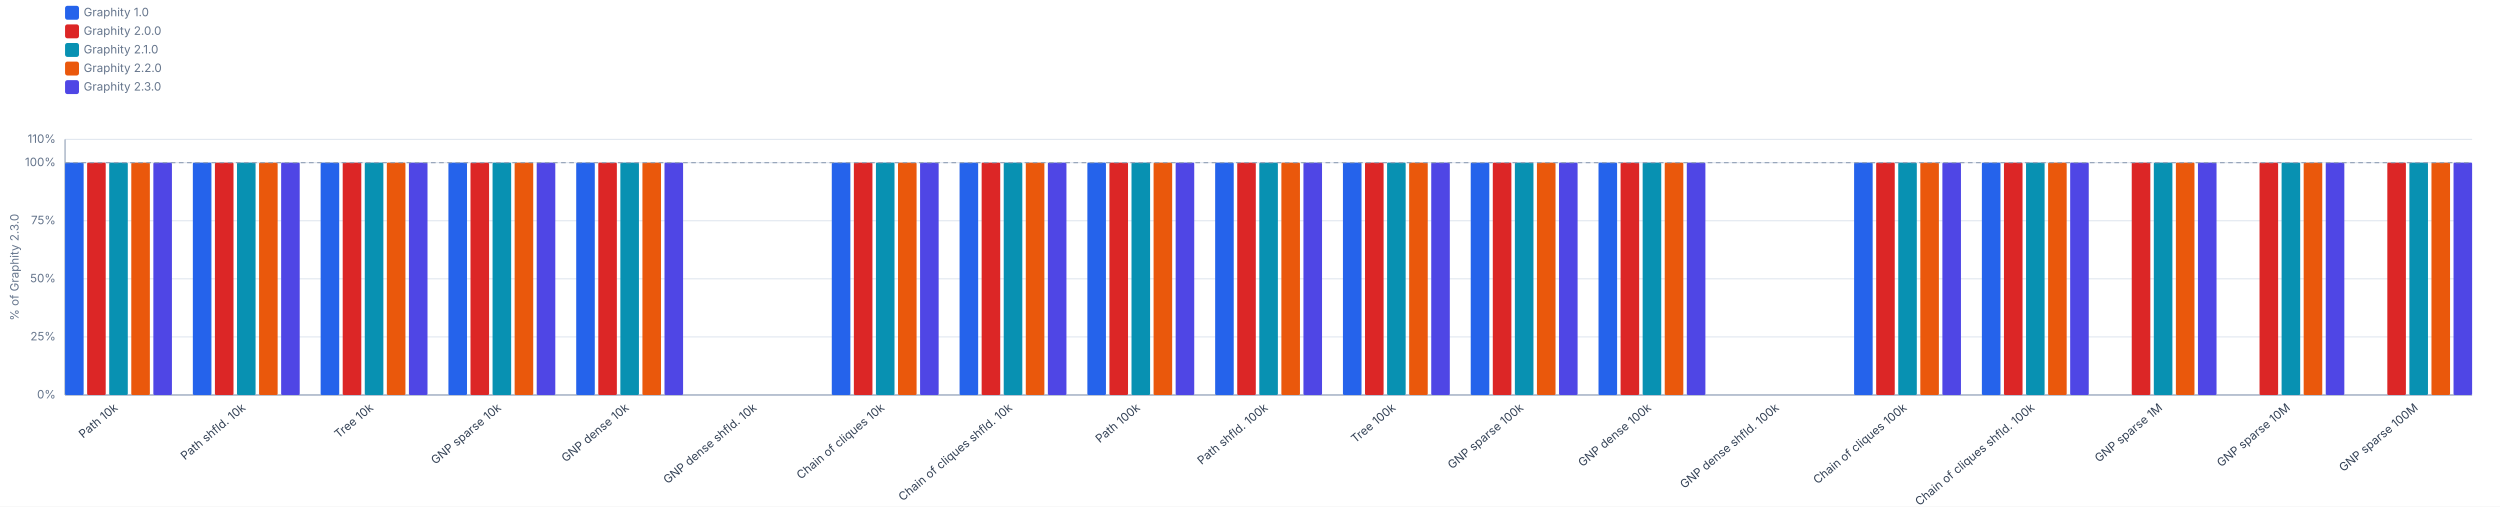
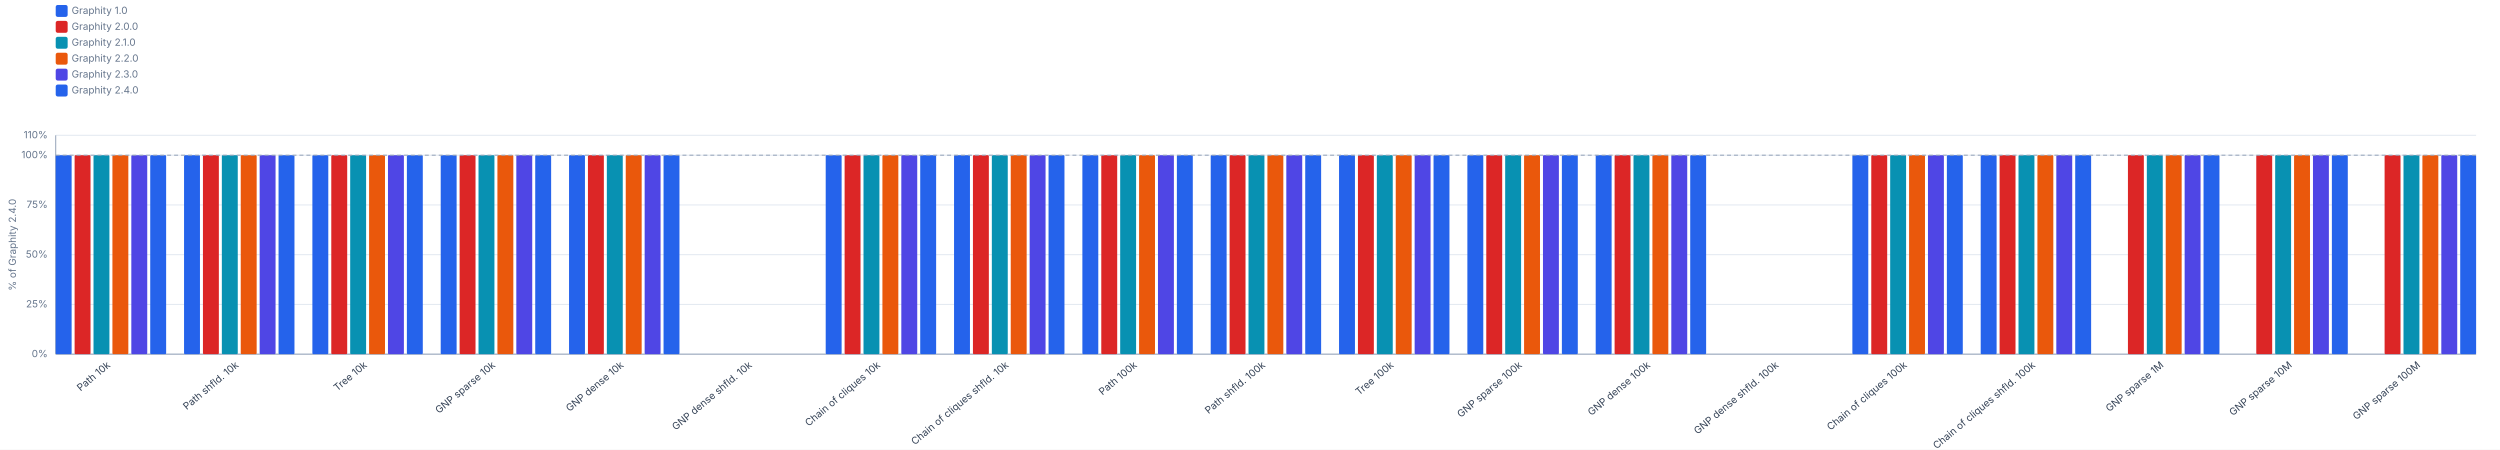
- <svg xmlns="http://www.w3.org/2000/svg" width="2152" height="436" viewBox="0 0 2152 436" role="img">
+ <svg xmlns="http://www.w3.org/2000/svg" width="2513" height="452" viewBox="0 0 2513 452" role="img">
  <style>text{font-family:ui-sans-serif,system-ui,-apple-system,Segoe UI,sans-serif;font-size:11px;fill:#334155}.axis{stroke:#94a3b8;stroke-width:1;fill:none}.grid{stroke:#e2e8f0;stroke-width:1}.ylabel{fill:#64748b;font-size:10px}.tick{fill:#64748b;font-size:10px}.xlabel{font-size:10px}</style>
-   <rect x="0" y="0" width="2152" height="436" fill="#ffffff" />
+   <rect x="0" y="0" width="2513" height="452" fill="#ffffff" />
  <rect x="56" y="5" width="12" height="12" rx="2" fill="#2563eb" />
  <text x="72" y="14" class="tick">Graphity 1.0</text>
  <rect x="56" y="21" width="12" height="12" rx="2" fill="#dc2626" />
  <text x="72" y="30" class="tick">Graphity 2.0.0</text>
  <rect x="56" y="37" width="12" height="12" rx="2" fill="#0891b2" />
  <text x="72" y="46" class="tick">Graphity 2.1.0</text>
  <rect x="56" y="53" width="12" height="12" rx="2" fill="#ea580c" />
  <text x="72" y="62" class="tick">Graphity 2.2.0</text>
  <rect x="56" y="69" width="12" height="12" rx="2" fill="#4f46e5" />
  <text x="72" y="78" class="tick">Graphity 2.3.0</text>
-   <line class="grid" x1="56" y1="340.0" x2="2128" y2="340.0" />
-   <text class="tick" x="48" y="343.0" text-anchor="end">0%</text>
-   <line class="grid" x1="56" y1="290.0" x2="2128" y2="290.0" />
-   <text class="tick" x="48" y="293.0" text-anchor="end">25%</text>
-   <line class="grid" x1="56" y1="240.0" x2="2128" y2="240.0" />
-   <text class="tick" x="48" y="243.0" text-anchor="end">50%</text>
-   <line class="grid" x1="56" y1="190.0" x2="2128" y2="190.0" />
-   <text class="tick" x="48" y="193.0" text-anchor="end">75%</text>
-   <line class="grid" x1="56" y1="140.0" x2="2128" y2="140.0" />
-   <text class="tick" x="48" y="143.0" text-anchor="end">100%</text>
-   <line class="grid" x1="56" y1="120.0" x2="2128" y2="120.0" />
-   <text class="tick" x="48" y="123.0" text-anchor="end">110%</text>
-   <line class="axis" x1="56" y1="120" x2="56" y2="340" />
-   <line class="axis" x1="56" y1="340" x2="2128" y2="340" />
-   <text class="ylabel" x="16" y="230.0" text-anchor="middle" transform="rotate(-90 16 230.0)">% of Graphity 2.3.0</text>
-   <text class="xlabel" x="102.0" y="352.0" text-anchor="end" transform="rotate(-40 102.0 352.0)">Path 10k</text>
-   <rect x="56.0" y="140.0" width="16" height="200.0" fill="#2563eb" rx="1" />
-   <rect x="75.0" y="140.0" width="16" height="200.0" fill="#dc2626" rx="1" />
-   <rect x="94.0" y="140.0" width="16" height="200.0" fill="#0891b2" rx="1" />
-   <rect x="113.0" y="140.0" width="16" height="200.0" fill="#ea580c" rx="1" />
-   <rect x="132.0" y="140.0" width="16" height="200.0" fill="#4f46e5" rx="1" />
-   <text class="xlabel" x="212.0" y="352.0" text-anchor="end" transform="rotate(-40 212.0 352.0)">Path shfld. 10k</text>
-   <rect x="166.0" y="140.0" width="16" height="200.0" fill="#2563eb" rx="1" />
-   <rect x="185.0" y="140.0" width="16" height="200.0" fill="#dc2626" rx="1" />
-   <rect x="204.0" y="140.0" width="16" height="200.0" fill="#0891b2" rx="1" />
-   <rect x="223.0" y="140.0" width="16" height="200.0" fill="#ea580c" rx="1" />
-   <rect x="242.0" y="140.0" width="16" height="200.0" fill="#4f46e5" rx="1" />
-   <text class="xlabel" x="322.0" y="352.0" text-anchor="end" transform="rotate(-40 322.0 352.0)">Tree 10k</text>
-   <rect x="276.0" y="140.0" width="16" height="200.0" fill="#2563eb" rx="1" />
-   <rect x="295.0" y="140.0" width="16" height="200.0" fill="#dc2626" rx="1" />
-   <rect x="314.0" y="140.0" width="16" height="200.0" fill="#0891b2" rx="1" />
-   <rect x="333.0" y="140.0" width="16" height="200.0" fill="#ea580c" rx="1" />
-   <rect x="352.0" y="140.0" width="16" height="200.0" fill="#4f46e5" rx="1" />
-   <text class="xlabel" x="432.0" y="352.0" text-anchor="end" transform="rotate(-40 432.0 352.0)">GNP sparse 10k</text>
-   <rect x="386.0" y="140.0" width="16" height="200.0" fill="#2563eb" rx="1" />
-   <rect x="405.0" y="140.0" width="16" height="200.0" fill="#dc2626" rx="1" />
-   <rect x="424.0" y="140.0" width="16" height="200.0" fill="#0891b2" rx="1" />
-   <rect x="443.0" y="140.0" width="16" height="200.0" fill="#ea580c" rx="1" />
-   <rect x="462.0" y="140.0" width="16" height="200.0" fill="#4f46e5" rx="1" />
-   <text class="xlabel" x="542.0" y="352.0" text-anchor="end" transform="rotate(-40 542.0 352.0)">GNP dense 10k</text>
-   <rect x="496.0" y="140.0" width="16" height="200.0" fill="#2563eb" rx="1" />
-   <rect x="515.0" y="140.0" width="16" height="200.0" fill="#dc2626" rx="1" />
-   <rect x="534.0" y="140.0" width="16" height="200.0" fill="#0891b2" rx="1" />
-   <rect x="553.0" y="140.0" width="16" height="200.0" fill="#ea580c" rx="1" />
-   <rect x="572.0" y="140.0" width="16" height="200.0" fill="#4f46e5" rx="1" />
-   <text class="xlabel" x="652.0" y="352.0" text-anchor="end" transform="rotate(-40 652.0 352.0)">GNP dense shfld. 10k</text>
-   <text class="xlabel" x="762.0" y="352.0" text-anchor="end" transform="rotate(-40 762.0 352.0)">Chain of cliques 10k</text>
-   <rect x="716.0" y="140.0" width="16" height="200.0" fill="#2563eb" rx="1" />
-   <rect x="735.0" y="140.0" width="16" height="200.0" fill="#dc2626" rx="1" />
-   <rect x="754.0" y="140.0" width="16" height="200.0" fill="#0891b2" rx="1" />
-   <rect x="773.0" y="140.0" width="16" height="200.0" fill="#ea580c" rx="1" />
-   <rect x="792.0" y="140.0" width="16" height="200.0" fill="#4f46e5" rx="1" />
-   <text class="xlabel" x="872.0" y="352.0" text-anchor="end" transform="rotate(-40 872.0 352.0)">Chain of cliques shfld. 10k</text>
-   <rect x="826.0" y="140.0" width="16" height="200.0" fill="#2563eb" rx="1" />
-   <rect x="845.0" y="140.0" width="16" height="200.0" fill="#dc2626" rx="1" />
-   <rect x="864.0" y="140.0" width="16" height="200.0" fill="#0891b2" rx="1" />
-   <rect x="883.0" y="140.0" width="16" height="200.0" fill="#ea580c" rx="1" />
-   <rect x="902.0" y="140.0" width="16" height="200.0" fill="#4f46e5" rx="1" />
-   <text class="xlabel" x="982.0" y="352.0" text-anchor="end" transform="rotate(-40 982.0 352.0)">Path 100k</text>
-   <rect x="936.0" y="140.0" width="16" height="200.0" fill="#2563eb" rx="1" />
-   <rect x="955.0" y="140.0" width="16" height="200.0" fill="#dc2626" rx="1" />
-   <rect x="974.0" y="140.0" width="16" height="200.0" fill="#0891b2" rx="1" />
-   <rect x="993.0" y="140.0" width="16" height="200.0" fill="#ea580c" rx="1" />
-   <rect x="1012.0" y="140.0" width="16" height="200.0" fill="#4f46e5" rx="1" />
-   <text class="xlabel" x="1092.0" y="352.0" text-anchor="end" transform="rotate(-40 1092.0 352.0)">Path shfld. 100k</text>
-   <rect x="1046.0" y="140.0" width="16" height="200.0" fill="#2563eb" rx="1" />
-   <rect x="1065.0" y="140.0" width="16" height="200.0" fill="#dc2626" rx="1" />
-   <rect x="1084.0" y="140.0" width="16" height="200.0" fill="#0891b2" rx="1" />
-   <rect x="1103.0" y="140.0" width="16" height="200.0" fill="#ea580c" rx="1" />
-   <rect x="1122.0" y="140.0" width="16" height="200.0" fill="#4f46e5" rx="1" />
-   <text class="xlabel" x="1202.0" y="352.0" text-anchor="end" transform="rotate(-40 1202.0 352.0)">Tree 100k</text>
-   <rect x="1156.0" y="140.0" width="16" height="200.0" fill="#2563eb" rx="1" />
-   <rect x="1175.0" y="140.0" width="16" height="200.0" fill="#dc2626" rx="1" />
-   <rect x="1194.0" y="140.0" width="16" height="200.0" fill="#0891b2" rx="1" />
-   <rect x="1213.0" y="140.0" width="16" height="200.0" fill="#ea580c" rx="1" />
-   <rect x="1232.0" y="140.0" width="16" height="200.0" fill="#4f46e5" rx="1" />
-   <text class="xlabel" x="1312.0" y="352.0" text-anchor="end" transform="rotate(-40 1312.0 352.0)">GNP sparse 100k</text>
-   <rect x="1266.0" y="140.0" width="16" height="200.0" fill="#2563eb" rx="1" />
-   <rect x="1285.0" y="140.0" width="16" height="200.0" fill="#dc2626" rx="1" />
-   <rect x="1304.0" y="140.0" width="16" height="200.0" fill="#0891b2" rx="1" />
-   <rect x="1323.0" y="140.0" width="16" height="200.0" fill="#ea580c" rx="1" />
-   <rect x="1342.0" y="140.0" width="16" height="200.0" fill="#4f46e5" rx="1" />
-   <text class="xlabel" x="1422.0" y="352.0" text-anchor="end" transform="rotate(-40 1422.0 352.0)">GNP dense 100k</text>
-   <rect x="1376.0" y="140.0" width="16" height="200.0" fill="#2563eb" rx="1" />
-   <rect x="1395.0" y="140.0" width="16" height="200.0" fill="#dc2626" rx="1" />
-   <rect x="1414.0" y="140.0" width="16" height="200.0" fill="#0891b2" rx="1" />
-   <rect x="1433.0" y="140.0" width="16" height="200.0" fill="#ea580c" rx="1" />
-   <rect x="1452.0" y="140.0" width="16" height="200.0" fill="#4f46e5" rx="1" />
-   <text class="xlabel" x="1532.0" y="352.0" text-anchor="end" transform="rotate(-40 1532.0 352.0)">GNP dense shfld. 100k</text>
-   <text class="xlabel" x="1642.0" y="352.0" text-anchor="end" transform="rotate(-40 1642.0 352.0)">Chain of cliques 100k</text>
-   <rect x="1596.0" y="140.0" width="16" height="200.0" fill="#2563eb" rx="1" />
-   <rect x="1615.0" y="140.0" width="16" height="200.0" fill="#dc2626" rx="1" />
-   <rect x="1634.0" y="140.0" width="16" height="200.0" fill="#0891b2" rx="1" />
-   <rect x="1653.0" y="140.0" width="16" height="200.0" fill="#ea580c" rx="1" />
-   <rect x="1672.0" y="140.0" width="16" height="200.0" fill="#4f46e5" rx="1" />
-   <text class="xlabel" x="1752.0" y="352.0" text-anchor="end" transform="rotate(-40 1752.0 352.0)">Chain of cliques shfld. 100k</text>
-   <rect x="1706.0" y="140.0" width="16" height="200.0" fill="#2563eb" rx="1" />
-   <rect x="1725.0" y="140.0" width="16" height="200.0" fill="#dc2626" rx="1" />
-   <rect x="1744.0" y="140.0" width="16" height="200.0" fill="#0891b2" rx="1" />
-   <rect x="1763.0" y="140.0" width="16" height="200.0" fill="#ea580c" rx="1" />
-   <rect x="1782.0" y="140.0" width="16" height="200.0" fill="#4f46e5" rx="1" />
-   <text class="xlabel" x="1862.0" y="352.0" text-anchor="end" transform="rotate(-40 1862.0 352.0)">GNP sparse 1M</text>
-   <rect x="1835.0" y="140.0" width="16" height="200.0" fill="#dc2626" rx="1" />
-   <rect x="1854.0" y="140.0" width="16" height="200.0" fill="#0891b2" rx="1" />
-   <rect x="1873.0" y="140.0" width="16" height="200.0" fill="#ea580c" rx="1" />
-   <rect x="1892.0" y="140.0" width="16" height="200.0" fill="#4f46e5" rx="1" />
-   <text class="xlabel" x="1972.0" y="352.0" text-anchor="end" transform="rotate(-40 1972.0 352.0)">GNP sparse 10M</text>
-   <rect x="1945.0" y="140.0" width="16" height="200.0" fill="#dc2626" rx="1" />
-   <rect x="1964.0" y="140.0" width="16" height="200.0" fill="#0891b2" rx="1" />
-   <rect x="1983.0" y="140.0" width="16" height="200.0" fill="#ea580c" rx="1" />
-   <rect x="2002.0" y="140.0" width="16" height="200.0" fill="#4f46e5" rx="1" />
-   <text class="xlabel" x="2082.0" y="352.0" text-anchor="end" transform="rotate(-40 2082.0 352.0)">GNP sparse 100M</text>
-   <rect x="2055.0" y="140.0" width="16" height="200.0" fill="#dc2626" rx="1" />
-   <rect x="2074.0" y="140.0" width="16" height="200.0" fill="#0891b2" rx="1" />
-   <rect x="2093.0" y="140.0" width="16" height="200.0" fill="#ea580c" rx="1" />
-   <rect x="2112.0" y="140.0" width="16" height="200.0" fill="#4f46e5" rx="1" />
-   <line x1="56" y1="140.0" x2="2128" y2="140.0" stroke="#94a3b8" stroke-width="1" stroke-dasharray="4 3" />
+   <rect x="56" y="85" width="12" height="12" rx="2" fill="#2563eb" />
+   <text x="72" y="94" class="tick">Graphity 2.4.0</text>
+   <line class="grid" x1="56" y1="356.0" x2="2489" y2="356.0" />
+   <text class="tick" x="48" y="359.0" text-anchor="end">0%</text>
+   <line class="grid" x1="56" y1="306.0" x2="2489" y2="306.0" />
+   <text class="tick" x="48" y="309.0" text-anchor="end">25%</text>
+   <line class="grid" x1="56" y1="256.0" x2="2489" y2="256.0" />
+   <text class="tick" x="48" y="259.0" text-anchor="end">50%</text>
+   <line class="grid" x1="56" y1="206.0" x2="2489" y2="206.0" />
+   <text class="tick" x="48" y="209.0" text-anchor="end">75%</text>
+   <line class="grid" x1="56" y1="156.0" x2="2489" y2="156.0" />
+   <text class="tick" x="48" y="159.0" text-anchor="end">100%</text>
+   <line class="grid" x1="56" y1="136.0" x2="2489" y2="136.0" />
+   <text class="tick" x="48" y="139.0" text-anchor="end">110%</text>
+   <line class="axis" x1="56" y1="136" x2="56" y2="356" />
+   <line class="axis" x1="56" y1="356" x2="2489" y2="356" />
+   <text class="ylabel" x="16" y="246.0" text-anchor="middle" transform="rotate(-90 16 246.0)">% of Graphity 2.4.0</text>
+   <text class="xlabel" x="111.5" y="368.0" text-anchor="end" transform="rotate(-40 111.5 368.0)">Path 10k</text>
+   <rect x="56.0" y="156.0" width="16" height="200.0" fill="#2563eb" rx="1" />
+   <rect x="75.0" y="156.0" width="16" height="200.0" fill="#dc2626" rx="1" />
+   <rect x="94.0" y="156.0" width="16" height="200.0" fill="#0891b2" rx="1" />
+   <rect x="113.0" y="156.0" width="16" height="200.0" fill="#ea580c" rx="1" />
+   <rect x="132.0" y="156.0" width="16" height="200.0" fill="#4f46e5" rx="1" />
+   <rect x="151.0" y="156.0" width="16" height="200.0" fill="#2563eb" rx="1" />
+   <text class="xlabel" x="240.5" y="368.0" text-anchor="end" transform="rotate(-40 240.5 368.0)">Path shfld. 10k</text>
+   <rect x="185.0" y="156.0" width="16" height="200.0" fill="#2563eb" rx="1" />
+   <rect x="204.0" y="156.0" width="16" height="200.0" fill="#dc2626" rx="1" />
+   <rect x="223.0" y="156.0" width="16" height="200.0" fill="#0891b2" rx="1" />
+   <rect x="242.0" y="156.0" width="16" height="200.0" fill="#ea580c" rx="1" />
+   <rect x="261.0" y="156.0" width="16" height="200.0" fill="#4f46e5" rx="1" />
+   <rect x="280.0" y="156.0" width="16" height="200.0" fill="#2563eb" rx="1" />
+   <text class="xlabel" x="369.5" y="368.0" text-anchor="end" transform="rotate(-40 369.5 368.0)">Tree 10k</text>
+   <rect x="314.0" y="156.0" width="16" height="200.0" fill="#2563eb" rx="1" />
+   <rect x="333.0" y="156.0" width="16" height="200.0" fill="#dc2626" rx="1" />
+   <rect x="352.0" y="156.0" width="16" height="200.0" fill="#0891b2" rx="1" />
+   <rect x="371.0" y="156.0" width="16" height="200.0" fill="#ea580c" rx="1" />
+   <rect x="390.0" y="156.0" width="16" height="200.0" fill="#4f46e5" rx="1" />
+   <rect x="409.0" y="156.0" width="16" height="200.0" fill="#2563eb" rx="1" />
+   <text class="xlabel" x="498.5" y="368.0" text-anchor="end" transform="rotate(-40 498.5 368.0)">GNP sparse 10k</text>
+   <rect x="443.0" y="156.0" width="16" height="200.0" fill="#2563eb" rx="1" />
+   <rect x="462.0" y="156.0" width="16" height="200.0" fill="#dc2626" rx="1" />
+   <rect x="481.0" y="156.0" width="16" height="200.0" fill="#0891b2" rx="1" />
+   <rect x="500.0" y="156.0" width="16" height="200.0" fill="#ea580c" rx="1" />
+   <rect x="519.0" y="156.0" width="16" height="200.0" fill="#4f46e5" rx="1" />
+   <rect x="538.0" y="156.0" width="16" height="200.0" fill="#2563eb" rx="1" />
+   <text class="xlabel" x="627.5" y="368.0" text-anchor="end" transform="rotate(-40 627.5 368.0)">GNP dense 10k</text>
+   <rect x="572.0" y="156.0" width="16" height="200.0" fill="#2563eb" rx="1" />
+   <rect x="591.0" y="156.0" width="16" height="200.0" fill="#dc2626" rx="1" />
+   <rect x="610.0" y="156.0" width="16" height="200.0" fill="#0891b2" rx="1" />
+   <rect x="629.0" y="156.0" width="16" height="200.0" fill="#ea580c" rx="1" />
+   <rect x="648.0" y="156.0" width="16" height="200.0" fill="#4f46e5" rx="1" />
+   <rect x="667.0" y="156.0" width="16" height="200.0" fill="#2563eb" rx="1" />
+   <text class="xlabel" x="756.5" y="368.0" text-anchor="end" transform="rotate(-40 756.5 368.0)">GNP dense shfld. 10k</text>
+   <text class="xlabel" x="885.5" y="368.0" text-anchor="end" transform="rotate(-40 885.5 368.0)">Chain of cliques 10k</text>
+   <rect x="830.0" y="156.0" width="16" height="200.0" fill="#2563eb" rx="1" />
+   <rect x="849.0" y="156.0" width="16" height="200.0" fill="#dc2626" rx="1" />
+   <rect x="868.0" y="156.0" width="16" height="200.0" fill="#0891b2" rx="1" />
+   <rect x="887.0" y="156.0" width="16" height="200.0" fill="#ea580c" rx="1" />
+   <rect x="906.0" y="156.0" width="16" height="200.0" fill="#4f46e5" rx="1" />
+   <rect x="925.0" y="156.0" width="16" height="200.0" fill="#2563eb" rx="1" />
+   <text class="xlabel" x="1014.5" y="368.0" text-anchor="end" transform="rotate(-40 1014.5 368.0)">Chain of cliques shfld. 10k</text>
+   <rect x="959.0" y="156.0" width="16" height="200.0" fill="#2563eb" rx="1" />
+   <rect x="978.0" y="156.0" width="16" height="200.0" fill="#dc2626" rx="1" />
+   <rect x="997.0" y="156.0" width="16" height="200.0" fill="#0891b2" rx="1" />
+   <rect x="1016.0" y="156.0" width="16" height="200.0" fill="#ea580c" rx="1" />
+   <rect x="1035.0" y="156.0" width="16" height="200.0" fill="#4f46e5" rx="1" />
+   <rect x="1054.0" y="156.0" width="16" height="200.0" fill="#2563eb" rx="1" />
+   <text class="xlabel" x="1143.5" y="368.0" text-anchor="end" transform="rotate(-40 1143.5 368.0)">Path 100k</text>
+   <rect x="1088.0" y="156.0" width="16" height="200.0" fill="#2563eb" rx="1" />
+   <rect x="1107.0" y="156.0" width="16" height="200.0" fill="#dc2626" rx="1" />
+   <rect x="1126.0" y="156.0" width="16" height="200.0" fill="#0891b2" rx="1" />
+   <rect x="1145.0" y="156.0" width="16" height="200.0" fill="#ea580c" rx="1" />
+   <rect x="1164.0" y="156.0" width="16" height="200.0" fill="#4f46e5" rx="1" />
+   <rect x="1183.0" y="156.0" width="16" height="200.0" fill="#2563eb" rx="1" />
+   <text class="xlabel" x="1272.5" y="368.0" text-anchor="end" transform="rotate(-40 1272.5 368.0)">Path shfld. 100k</text>
+   <rect x="1217.0" y="156.0" width="16" height="200.0" fill="#2563eb" rx="1" />
+   <rect x="1236.0" y="156.0" width="16" height="200.0" fill="#dc2626" rx="1" />
+   <rect x="1255.0" y="156.0" width="16" height="200.0" fill="#0891b2" rx="1" />
+   <rect x="1274.0" y="156.0" width="16" height="200.0" fill="#ea580c" rx="1" />
+   <rect x="1293.0" y="156.0" width="16" height="200.0" fill="#4f46e5" rx="1" />
+   <rect x="1312.0" y="156.0" width="16" height="200.0" fill="#2563eb" rx="1" />
+   <text class="xlabel" x="1401.5" y="368.0" text-anchor="end" transform="rotate(-40 1401.5 368.0)">Tree 100k</text>
+   <rect x="1346.0" y="156.0" width="16" height="200.0" fill="#2563eb" rx="1" />
+   <rect x="1365.0" y="156.0" width="16" height="200.0" fill="#dc2626" rx="1" />
+   <rect x="1384.0" y="156.0" width="16" height="200.0" fill="#0891b2" rx="1" />
+   <rect x="1403.0" y="156.0" width="16" height="200.0" fill="#ea580c" rx="1" />
+   <rect x="1422.0" y="156.0" width="16" height="200.0" fill="#4f46e5" rx="1" />
+   <rect x="1441.0" y="156.0" width="16" height="200.0" fill="#2563eb" rx="1" />
+   <text class="xlabel" x="1530.5" y="368.0" text-anchor="end" transform="rotate(-40 1530.5 368.0)">GNP sparse 100k</text>
+   <rect x="1475.0" y="156.0" width="16" height="200.0" fill="#2563eb" rx="1" />
+   <rect x="1494.0" y="156.0" width="16" height="200.0" fill="#dc2626" rx="1" />
+   <rect x="1513.0" y="156.0" width="16" height="200.0" fill="#0891b2" rx="1" />
+   <rect x="1532.0" y="156.0" width="16" height="200.0" fill="#ea580c" rx="1" />
+   <rect x="1551.0" y="156.0" width="16" height="200.0" fill="#4f46e5" rx="1" />
+   <rect x="1570.0" y="156.0" width="16" height="200.0" fill="#2563eb" rx="1" />
+   <text class="xlabel" x="1659.5" y="368.0" text-anchor="end" transform="rotate(-40 1659.5 368.0)">GNP dense 100k</text>
+   <rect x="1604.0" y="156.0" width="16" height="200.0" fill="#2563eb" rx="1" />
+   <rect x="1623.0" y="156.0" width="16" height="200.0" fill="#dc2626" rx="1" />
+   <rect x="1642.0" y="156.0" width="16" height="200.0" fill="#0891b2" rx="1" />
+   <rect x="1661.0" y="156.0" width="16" height="200.0" fill="#ea580c" rx="1" />
+   <rect x="1680.0" y="156.0" width="16" height="200.0" fill="#4f46e5" rx="1" />
+   <rect x="1699.0" y="156.0" width="16" height="200.0" fill="#2563eb" rx="1" />
+   <text class="xlabel" x="1788.5" y="368.0" text-anchor="end" transform="rotate(-40 1788.5 368.0)">GNP dense shfld. 100k</text>
+   <text class="xlabel" x="1917.5" y="368.0" text-anchor="end" transform="rotate(-40 1917.5 368.0)">Chain of cliques 100k</text>
+   <rect x="1862.0" y="156.0" width="16" height="200.0" fill="#2563eb" rx="1" />
+   <rect x="1881.0" y="156.0" width="16" height="200.0" fill="#dc2626" rx="1" />
+   <rect x="1900.0" y="156.0" width="16" height="200.0" fill="#0891b2" rx="1" />
+   <rect x="1919.0" y="156.0" width="16" height="200.0" fill="#ea580c" rx="1" />
+   <rect x="1938.0" y="156.0" width="16" height="200.0" fill="#4f46e5" rx="1" />
+   <rect x="1957.0" y="156.0" width="16" height="200.0" fill="#2563eb" rx="1" />
+   <text class="xlabel" x="2046.5" y="368.0" text-anchor="end" transform="rotate(-40 2046.5 368.0)">Chain of cliques shfld. 100k</text>
+   <rect x="1991.0" y="156.0" width="16" height="200.0" fill="#2563eb" rx="1" />
+   <rect x="2010.0" y="156.0" width="16" height="200.0" fill="#dc2626" rx="1" />
+   <rect x="2029.0" y="156.0" width="16" height="200.0" fill="#0891b2" rx="1" />
+   <rect x="2048.0" y="156.0" width="16" height="200.0" fill="#ea580c" rx="1" />
+   <rect x="2067.0" y="156.0" width="16" height="200.0" fill="#4f46e5" rx="1" />
+   <rect x="2086.0" y="156.0" width="16" height="200.0" fill="#2563eb" rx="1" />
+   <text class="xlabel" x="2175.5" y="368.0" text-anchor="end" transform="rotate(-40 2175.5 368.0)">GNP sparse 1M</text>
+   <rect x="2139.0" y="156.0" width="16" height="200.0" fill="#dc2626" rx="1" />
+   <rect x="2158.0" y="156.0" width="16" height="200.0" fill="#0891b2" rx="1" />
+   <rect x="2177.0" y="156.0" width="16" height="200.0" fill="#ea580c" rx="1" />
+   <rect x="2196.0" y="156.0" width="16" height="200.0" fill="#4f46e5" rx="1" />
+   <rect x="2215.0" y="156.0" width="16" height="200.0" fill="#2563eb" rx="1" />
+   <text class="xlabel" x="2304.5" y="368.0" text-anchor="end" transform="rotate(-40 2304.5 368.0)">GNP sparse 10M</text>
+   <rect x="2268.0" y="156.0" width="16" height="200.0" fill="#dc2626" rx="1" />
+   <rect x="2287.0" y="156.0" width="16" height="200.0" fill="#0891b2" rx="1" />
+   <rect x="2306.0" y="156.0" width="16" height="200.0" fill="#ea580c" rx="1" />
+   <rect x="2325.0" y="156.0" width="16" height="200.0" fill="#4f46e5" rx="1" />
+   <rect x="2344.0" y="156.0" width="16" height="200.0" fill="#2563eb" rx="1" />
+   <text class="xlabel" x="2433.5" y="368.0" text-anchor="end" transform="rotate(-40 2433.5 368.0)">GNP sparse 100M</text>
+   <rect x="2397.0" y="156.0" width="16" height="200.0" fill="#dc2626" rx="1" />
+   <rect x="2416.0" y="156.0" width="16" height="200.0" fill="#0891b2" rx="1" />
+   <rect x="2435.0" y="156.0" width="16" height="200.0" fill="#ea580c" rx="1" />
+   <rect x="2454.0" y="156.0" width="16" height="200.0" fill="#4f46e5" rx="1" />
+   <rect x="2473.0" y="156.0" width="16" height="200.0" fill="#2563eb" rx="1" />
+   <line x1="56" y1="156.0" x2="2489" y2="156.0" stroke="#94a3b8" stroke-width="1" stroke-dasharray="4 3" />
</svg>
